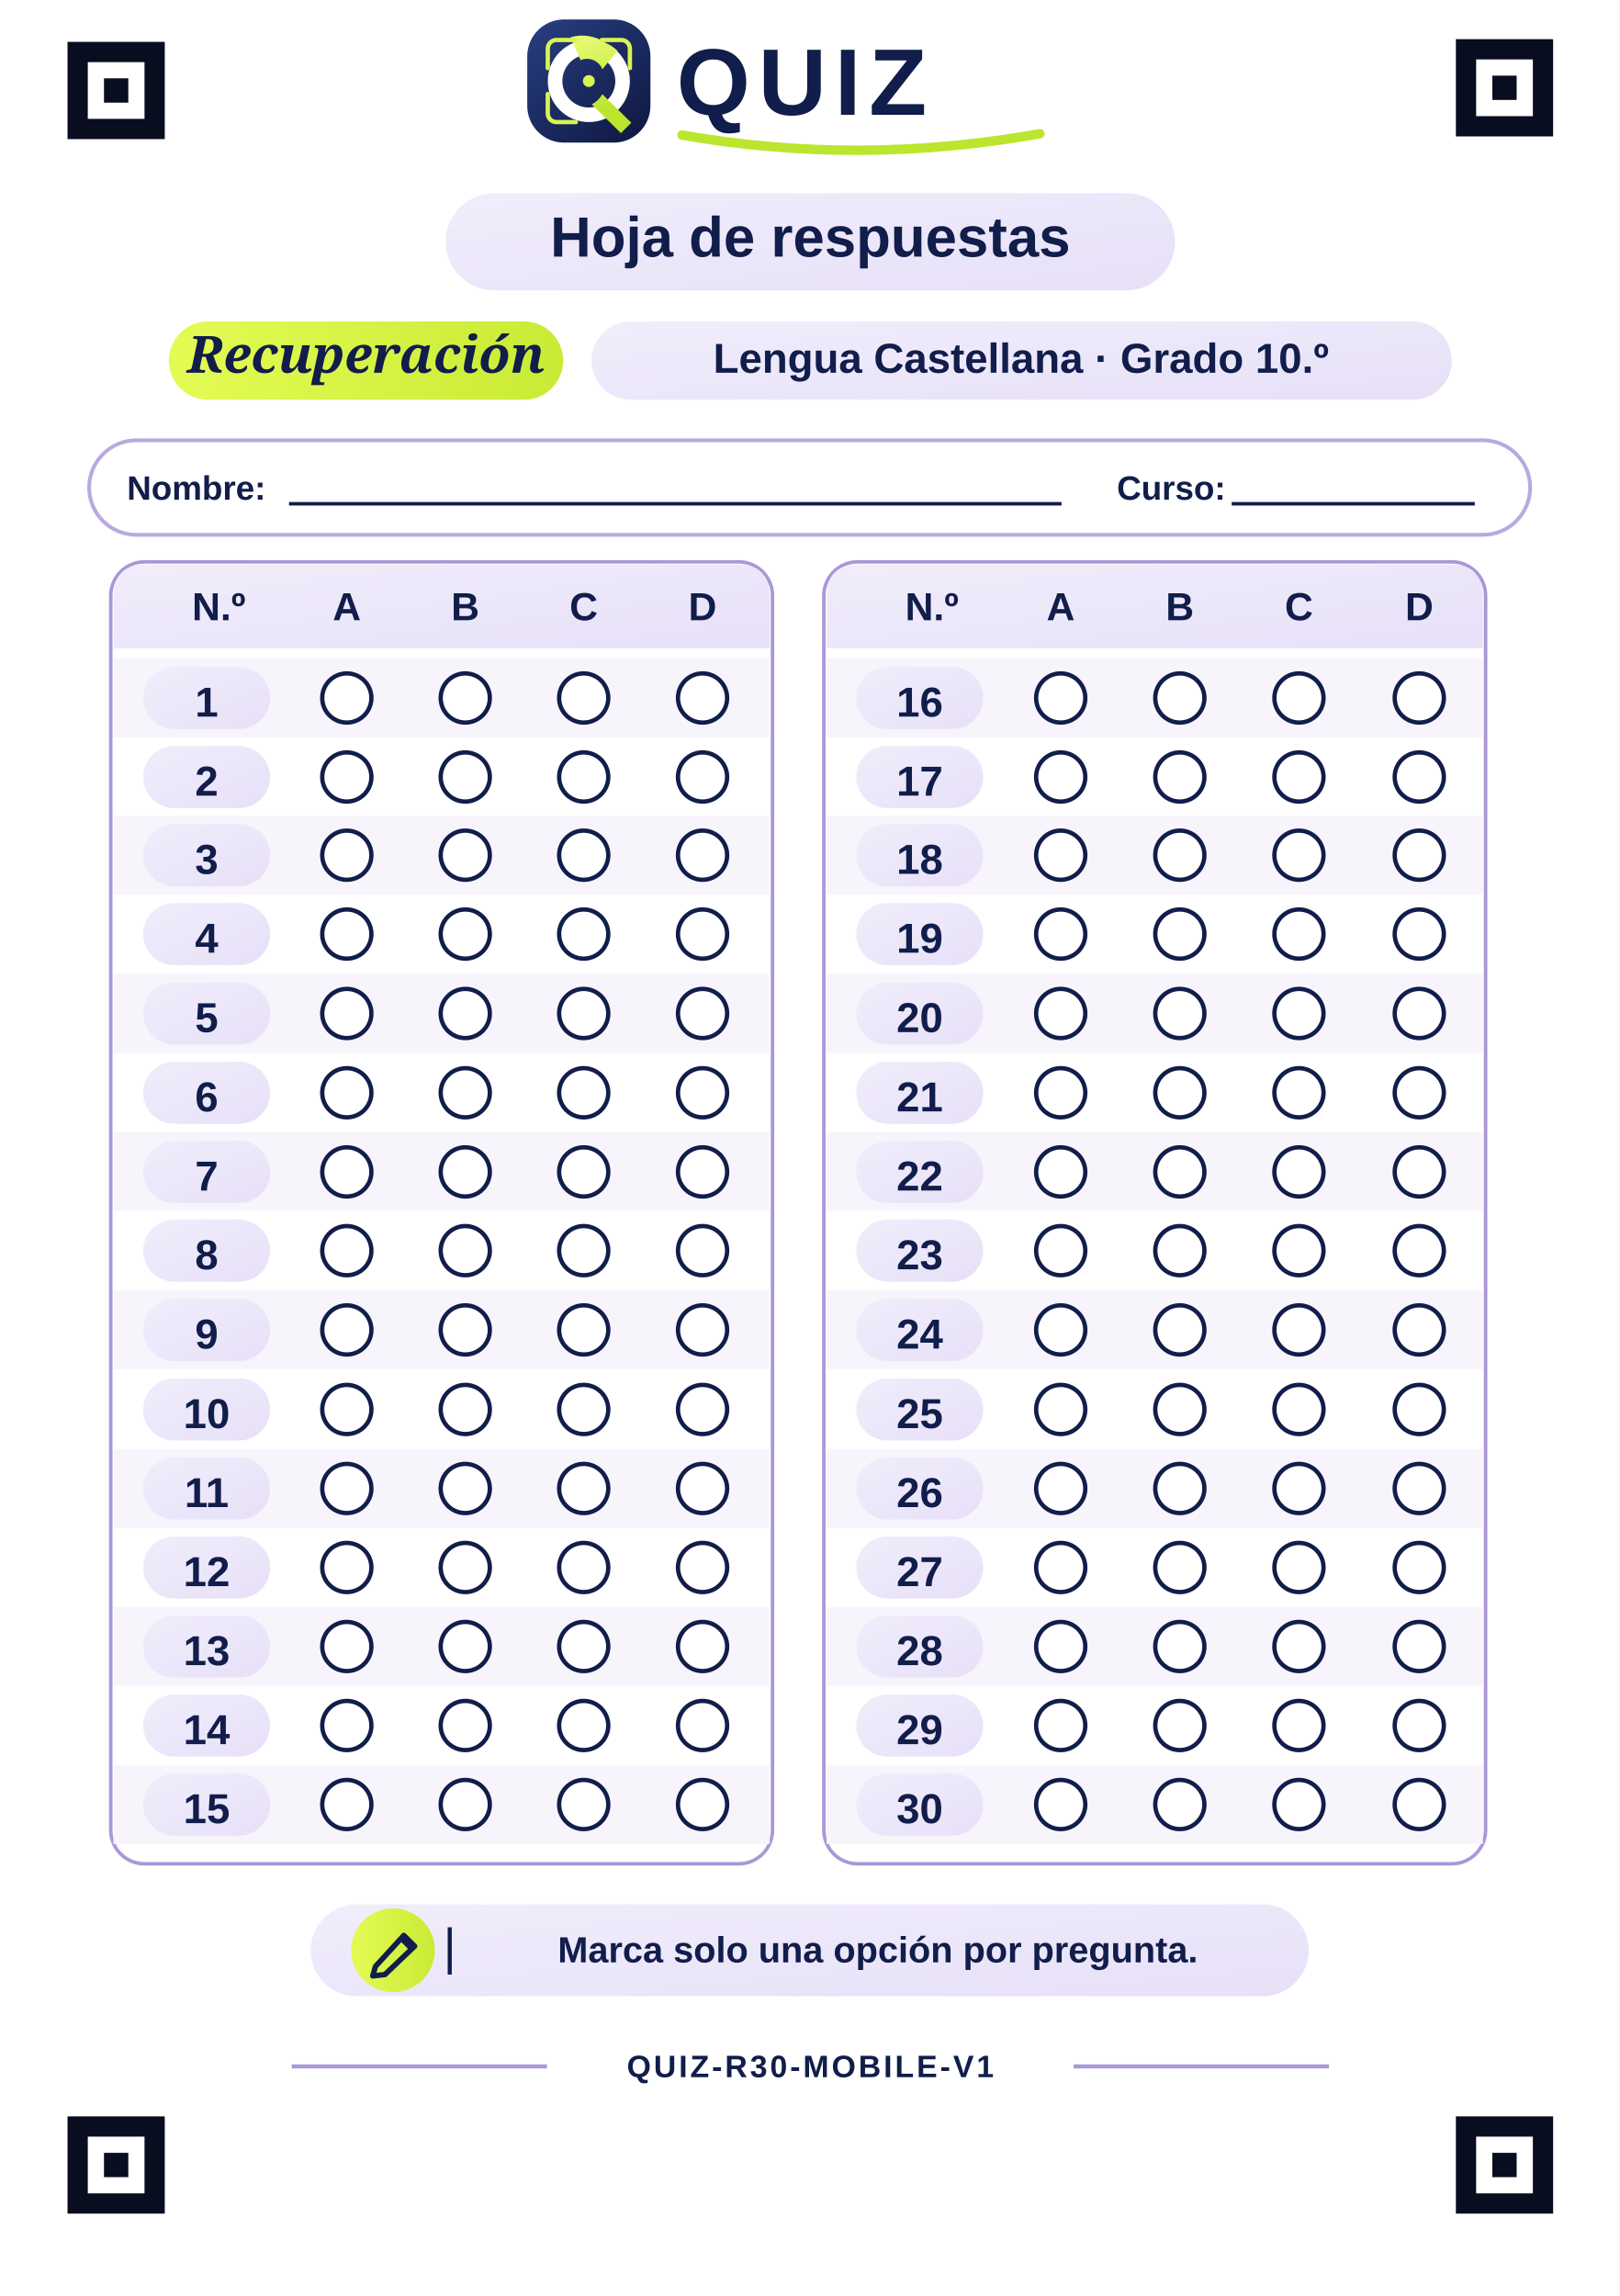
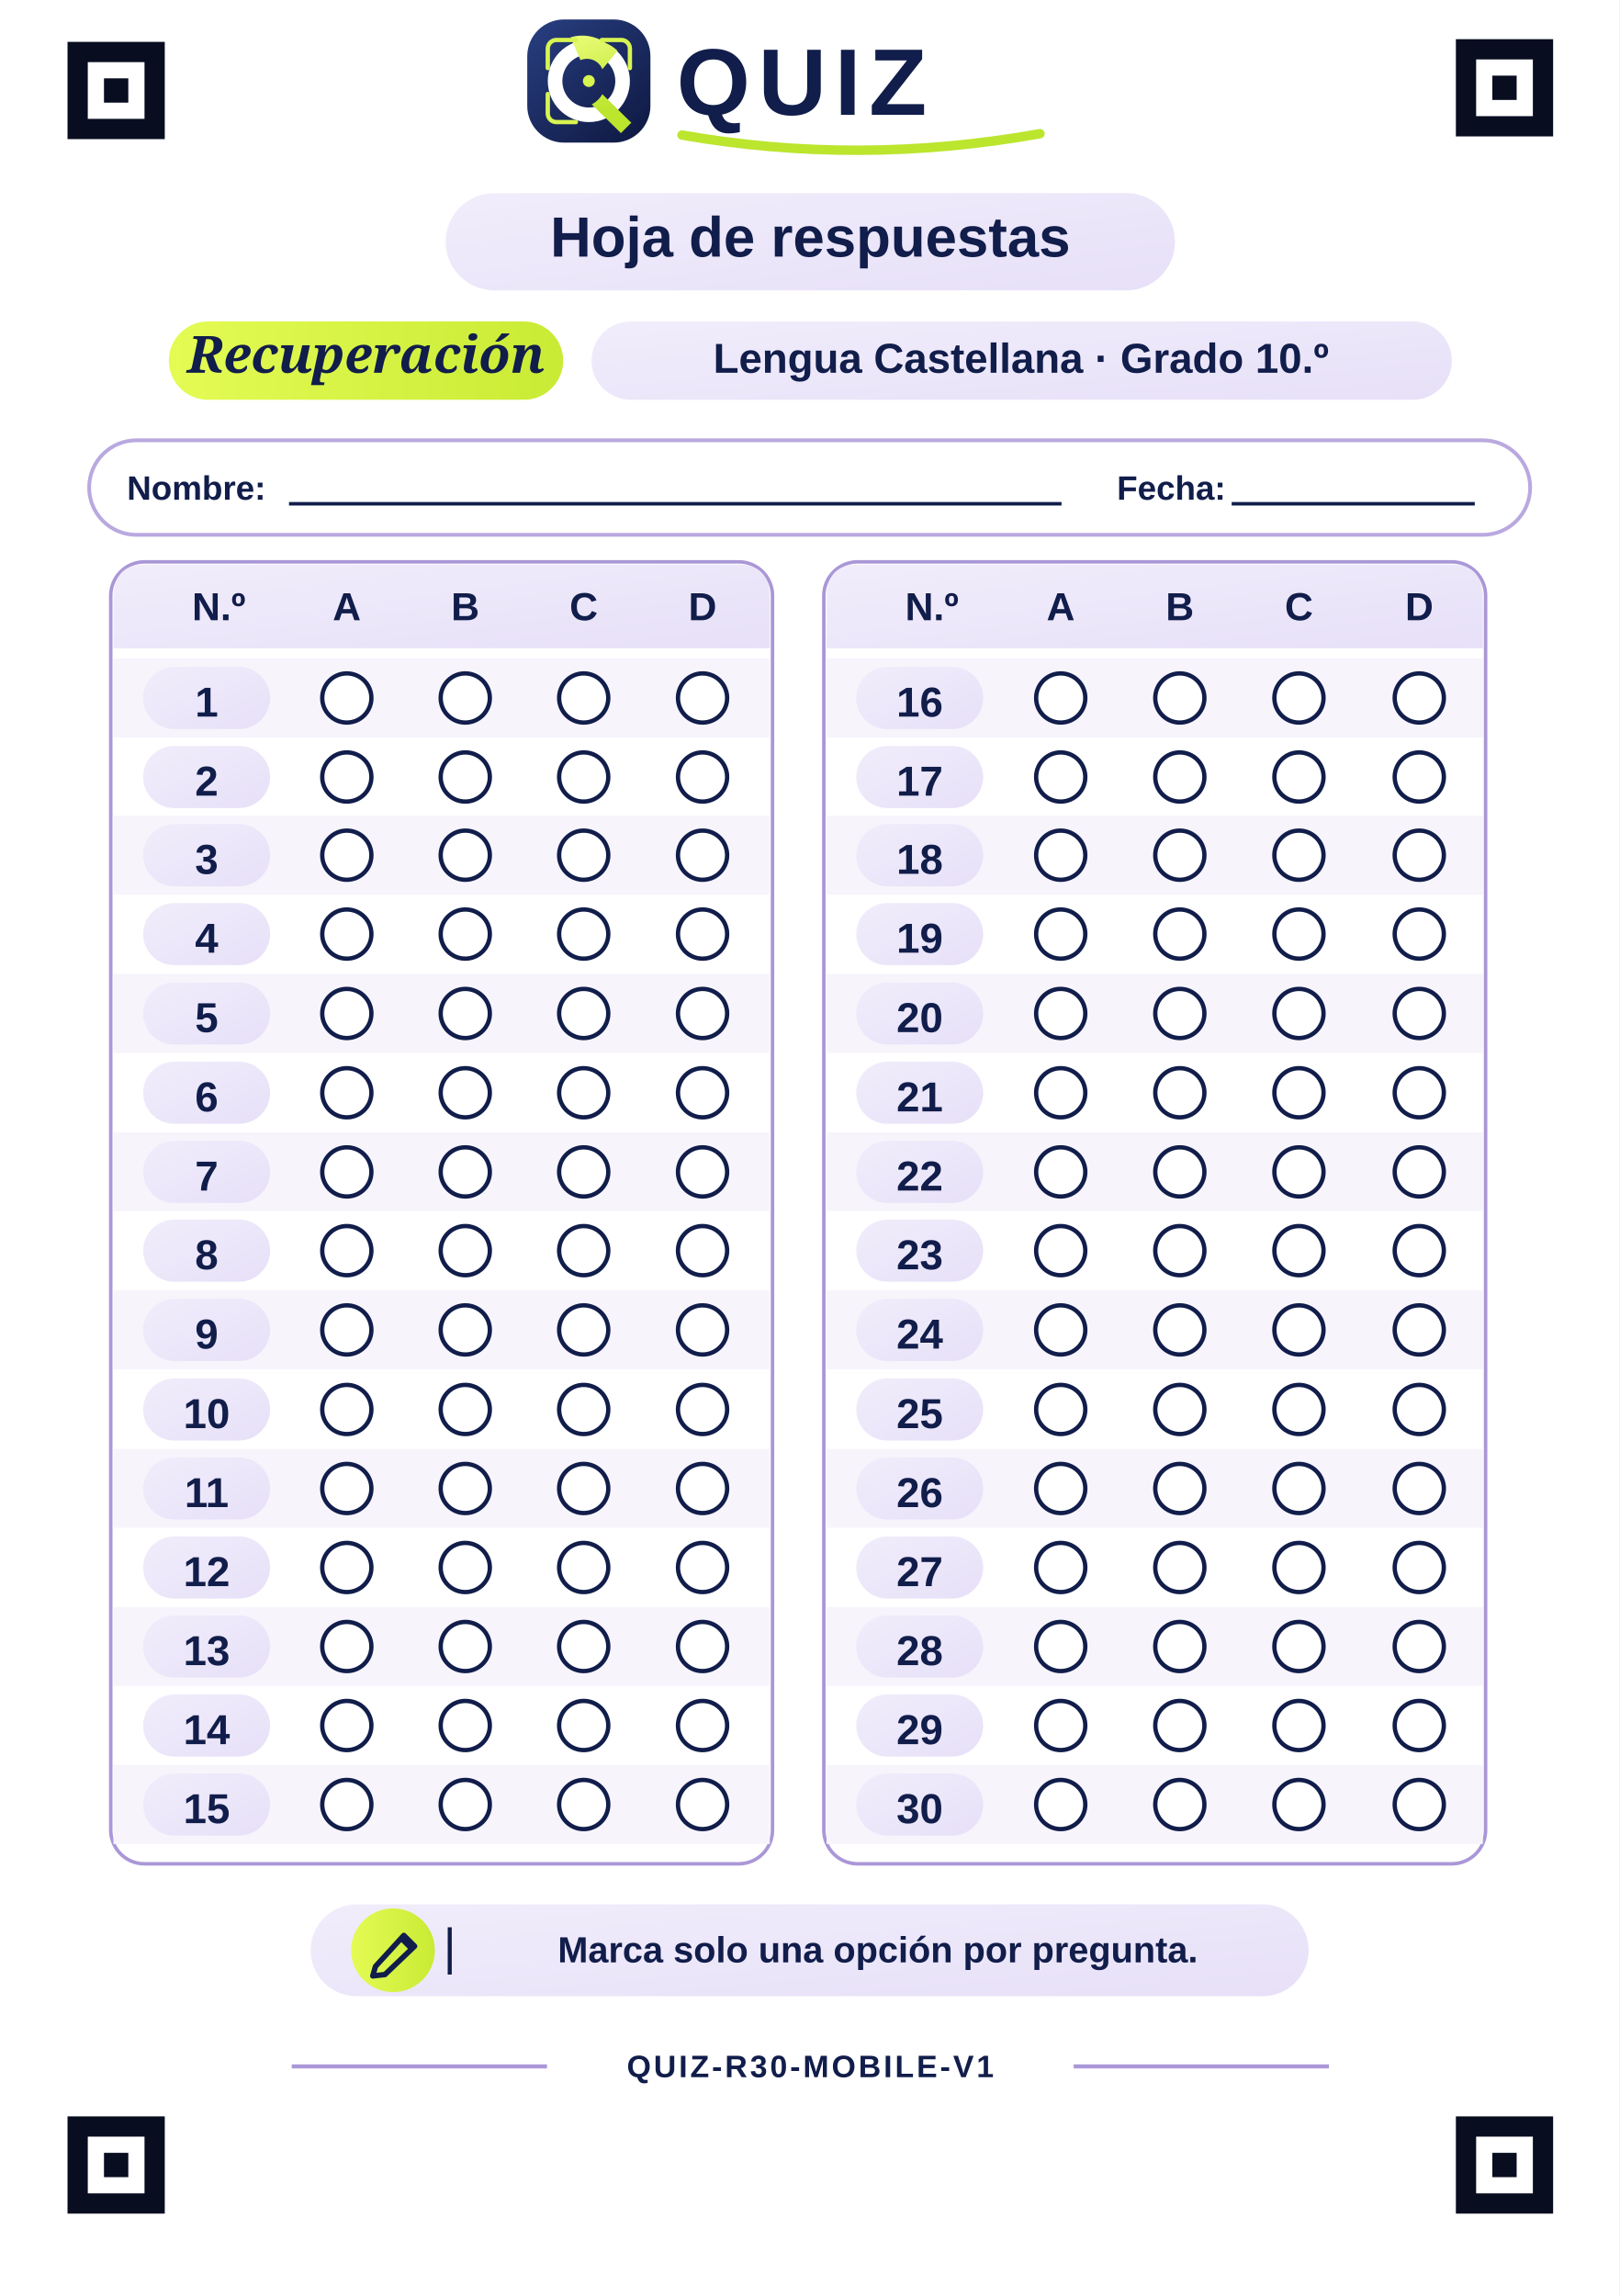
<svg xmlns="http://www.w3.org/2000/svg" width="1199" height="1700" viewBox="0 0 1199 1700" role="img" aria-labelledby="title desc">
  <rect width="1199" height="1700" fill="#ffffff" />
  <defs>
    <linearGradient id="lav" x1="0" y1="0" x2="1" y2="1">
      <stop stop-color="#f1edfb" />
      <stop offset="1" stop-color="#e7e0f8" />
    </linearGradient>
    <linearGradient id="lime" x1="0" y1="0" x2="1" y2="0">
      <stop stop-color="#e4fb54" />
      <stop offset="1" stop-color="#c9eb35" />
    </linearGradient>
    <style>
    .navy{fill:#111d4a} .muted{fill:#5d6578} .title{font-family:Arial,Helvetica,sans-serif;font-weight:800;fill:#111d4a}
    .small{font-family:Arial,Helvetica,sans-serif;font-weight:600;fill:#111d4a}
    .qnum{font-family:Arial,Helvetica,sans-serif;font-size:31px;font-weight:800;fill:#111d4a;text-anchor:middle;dominant-baseline:middle}
    .colhead{font-family:Arial,Helvetica,sans-serif;font-size:29px;font-weight:800;fill:#111d4a;text-anchor:middle;dominant-baseline:middle}
    .bubble{fill:#fff;stroke:#111d4a;stroke-width:3.2}
  </style>
  </defs>
  <g>
    <rect x="50" y="31" width="72" height="72" fill="#080d20" />
    <rect x="65" y="46" width="42" height="42" fill="#fff" />
    <rect x="77" y="58" width="18" height="18" fill="#080d20" />
  </g>
  <g>
    <rect x="1078" y="29" width="72" height="72" fill="#080d20" />
    <rect x="1093" y="44" width="42" height="42" fill="#fff" />
    <rect x="1105" y="56" width="18" height="18" fill="#080d20" />
  </g>
  <g>
    <rect x="50" y="1567" width="72" height="72" fill="#080d20" />
    <rect x="65" y="1582" width="42" height="42" fill="#fff" />
    <rect x="77" y="1594" width="18" height="18" fill="#080d20" />
  </g>
  <g>
    <rect x="1078" y="1567" width="72" height="72" fill="#080d20" />
    <rect x="1093" y="1582" width="42" height="42" fill="#fff" />
    <rect x="1105" y="1594" width="18" height="18" fill="#080d20" />
  </g>
  <g transform="translate(388 12)">
    <svg x="0" y="0" width="96" height="96" viewBox="0 0 120 120" aria-label="Logotipo QUIZ">
      <defs>
        <linearGradient id="quizMarkNavy" x1="18" y1="12" x2="103" y2="110" gradientUnits="userSpaceOnUse">
          <stop stop-color="#263B7B" />
          <stop offset="1" stop-color="#101B46" />
        </linearGradient>
        <linearGradient id="quizMarkLime" x1="72" y1="10" x2="98" y2="78" gradientUnits="userSpaceOnUse">
          <stop stop-color="#E8FB76" />
          <stop offset="1" stop-color="#BCE52E" />
        </linearGradient>
      </defs>
      <rect x="3" y="3" width="114" height="114" rx="34" fill="url(#quizMarkNavy)" />
      <path d="M60 22c-20.99 0-38 17.01-38 38s17.01 38 38 38 38-17.01 38-38S80.99 22 60 22Zm0 13.5c13.53 0 24.5 10.97 24.5 24.5S73.53 84.5 60 84.5 35.5 73.53 35.5 60 46.47 35.5 60 35.5Z" fill="#fff" />
      <path d="M75.7 24.8a38 38 0 0 1 10.9 7.2L72.5 49.1a15.2 15.2 0 0 0-20.2-8.4l-9.2-21.2a38 38 0 0 1 32.6 5.3Z" fill="url(#quizMarkLime)" />
      <path d="m72.5 72.2 26.8 26.4-9.6 9.6-27-26.6a24.4 24.4 0 0 0 9.8-9.4Z" fill="url(#quizMarkLime)" />
      <path d="M22 48V30a8 8 0 0 1 8-8h18M98 48V30a8 8 0 0 0-8-8H72M22 72v18a8 8 0 0 0 8 8h18" fill="none" stroke="#D8F451" stroke-width="4" stroke-linecap="round" />
      <circle cx="60" cy="60" r="5.5" fill="#D8F451" />
    </svg>
    <text x="113" y="73" font-family="Arial Black,Arial,Helvetica,sans-serif" font-size="70" font-weight="900" letter-spacing="6" fill="#111d4a">QUIZ</text>
    <path d="M117 88 Q248 111 382 87" fill="none" stroke="#BCE52E" stroke-width="7" stroke-linecap="round" />
  </g>
  <rect x="330" y="143" width="540" height="72" rx="36" fill="url(#lav)" />
  <text x="600" y="190" class="title" font-size="42" text-anchor="middle">Hoja de respuestas</text>
  <rect id="sheetTypePill" x="125" y="238" width="292" height="58" rx="29" fill="url(#lime)" />
  <text id="sheetTypeLabel" x="271" y="276" font-family="Georgia,serif" font-size="38" font-style="italic" font-weight="700" fill="#111d4a" text-anchor="middle">Recuperación</text>
  <rect x="438" y="238" width="637" height="58" rx="29" fill="url(#lav)" />
  <text id="sheetSubjectLine" x="756" y="276" class="small" font-size="31" text-anchor="middle">Lengua Castellana · Grado 10.º</text>
  <rect x="66" y="326" width="1067" height="70" rx="35" fill="#fff" stroke="#b9a9df" stroke-width="2.8" />
  <text x="94" y="370" class="title" font-size="25">Nombre:</text>
  <line x1="214" y1="373" x2="786" y2="373" stroke="#111d4a" stroke-width="2.6" />
-   <text x="827" y="370" class="title" font-size="25">Curso:</text>
+   <text x="827" y="370" class="title" font-size="25">Fecha:</text>
  <line x1="912" y1="373" x2="1092" y2="373" stroke="#111d4a" stroke-width="2.6" />
  <rect x="82" y="416" width="490" height="964" rx="25" fill="#fff" stroke="#aa97d7" stroke-width="2.6" />
  <path d="M107 418 H547 Q570 418 570 443 V480 H84 V443 Q84 418 107 418Z" fill="url(#lav)" />
  <rect x="610" y="416" width="490" height="964" rx="25" fill="#fff" stroke="#aa97d7" stroke-width="2.6" />
  <path d="M635 418 H1075 Q1098 418 1098 443 V480 H612 V443 Q612 418 635 418Z" fill="url(#lav)" />
  <text x="162" y="451" class="colhead">N.º</text>
  <text x="256.8" y="451" class="colhead">A</text>
  <text x="344.5" y="451" class="colhead">B</text>
  <text x="432.2" y="451" class="colhead">C</text>
  <text x="520.2" y="451" class="colhead">D</text>
  <text x="690" y="451" class="colhead">N.º</text>
  <text x="785.4" y="451" class="colhead">A</text>
  <text x="873.6" y="451" class="colhead">B</text>
  <text x="961.8" y="451" class="colhead">C</text>
  <text x="1050.9" y="451" class="colhead">D</text>
  <rect x="84" y="487.55" width="486" height="58.5" fill="#f7f4fc" />
  <rect x="106" y="493.8" width="94" height="46" rx="23" fill="url(#lav)" />
  <text x="153" y="516.8" dy="5" class="qnum">1</text>
  <circle cx="256.8" cy="516.8" r="18.2" class="bubble" />
  <circle cx="344.5" cy="516.8" r="18.2" class="bubble" />
  <circle cx="432.2" cy="516.8" r="18.2" class="bubble" />
  <circle cx="520.2" cy="516.8" r="18.2" class="bubble" />
  <rect x="84" y="546.05" width="486" height="58.5" fill="#ffffff" />
  <rect x="106" y="552.3" width="94" height="46" rx="23" fill="url(#lav)" />
  <text x="153" y="575.3" dy="5" class="qnum">2</text>
  <circle cx="256.8" cy="575.3" r="18.2" class="bubble" />
  <circle cx="344.5" cy="575.3" r="18.2" class="bubble" />
  <circle cx="432.2" cy="575.3" r="18.2" class="bubble" />
  <circle cx="520.2" cy="575.3" r="18.2" class="bubble" />
  <rect x="84" y="603.95" width="486" height="58.5" fill="#f7f4fc" />
  <rect x="106" y="610.2" width="94" height="46" rx="23" fill="url(#lav)" />
  <text x="153" y="633.2" dy="5" class="qnum">3</text>
  <circle cx="256.8" cy="633.2" r="18.2" class="bubble" />
  <circle cx="344.5" cy="633.2" r="18.2" class="bubble" />
  <circle cx="432.2" cy="633.2" r="18.2" class="bubble" />
  <circle cx="520.2" cy="633.2" r="18.2" class="bubble" />
  <rect x="84" y="662.35" width="486" height="58.5" fill="#ffffff" />
  <rect x="106" y="668.6" width="94" height="46" rx="23" fill="url(#lav)" />
  <text x="153" y="691.6" dy="5" class="qnum">4</text>
  <circle cx="256.8" cy="691.6" r="18.2" class="bubble" />
  <circle cx="344.5" cy="691.6" r="18.2" class="bubble" />
  <circle cx="432.2" cy="691.6" r="18.2" class="bubble" />
  <circle cx="520.2" cy="691.6" r="18.2" class="bubble" />
  <rect x="84" y="721.15" width="486" height="58.5" fill="#f7f4fc" />
  <rect x="106" y="727.4" width="94" height="46" rx="23" fill="url(#lav)" />
  <text x="153" y="750.4" dy="5" class="qnum">5</text>
  <circle cx="256.8" cy="750.4" r="18.2" class="bubble" />
  <circle cx="344.5" cy="750.4" r="18.2" class="bubble" />
  <circle cx="432.2" cy="750.4" r="18.2" class="bubble" />
  <circle cx="520.2" cy="750.4" r="18.2" class="bubble" />
  <rect x="84" y="779.85" width="486" height="58.5" fill="#ffffff" />
  <rect x="106" y="786.1" width="94" height="46" rx="23" fill="url(#lav)" />
  <text x="153" y="809.1" dy="5" class="qnum">6</text>
  <circle cx="256.8" cy="809.1" r="18.2" class="bubble" />
  <circle cx="344.5" cy="809.1" r="18.2" class="bubble" />
  <circle cx="432.2" cy="809.1" r="18.2" class="bubble" />
  <circle cx="520.2" cy="809.1" r="18.2" class="bubble" />
  <rect x="84" y="838.45" width="486" height="58.5" fill="#f7f4fc" />
  <rect x="106" y="844.7" width="94" height="46" rx="23" fill="url(#lav)" />
  <text x="153" y="867.7" dy="5" class="qnum">7</text>
  <circle cx="256.8" cy="867.7" r="18.2" class="bubble" />
  <circle cx="344.5" cy="867.7" r="18.2" class="bubble" />
  <circle cx="432.2" cy="867.7" r="18.2" class="bubble" />
  <circle cx="520.2" cy="867.7" r="18.2" class="bubble" />
  <rect x="84" y="896.75" width="486" height="58.5" fill="#ffffff" />
  <rect x="106" y="903" width="94" height="46" rx="23" fill="url(#lav)" />
  <text x="153" y="926" dy="5" class="qnum">8</text>
  <circle cx="256.8" cy="926" r="18.2" class="bubble" />
  <circle cx="344.5" cy="926" r="18.2" class="bubble" />
  <circle cx="432.2" cy="926" r="18.2" class="bubble" />
  <circle cx="520.2" cy="926" r="18.2" class="bubble" />
  <rect x="84" y="955.45" width="486" height="58.5" fill="#f7f4fc" />
  <rect x="106" y="961.7" width="94" height="46" rx="23" fill="url(#lav)" />
  <text x="153" y="984.7" dy="5" class="qnum">9</text>
  <circle cx="256.8" cy="984.7" r="18.2" class="bubble" />
  <circle cx="344.5" cy="984.7" r="18.2" class="bubble" />
  <circle cx="432.2" cy="984.7" r="18.2" class="bubble" />
  <circle cx="520.2" cy="984.7" r="18.2" class="bubble" />
  <rect x="84" y="1014.35" width="486" height="58.5" fill="#ffffff" />
  <rect x="106" y="1020.6" width="94" height="46" rx="23" fill="url(#lav)" />
  <text x="153" y="1043.6" dy="5" class="qnum">10</text>
  <circle cx="256.8" cy="1043.6" r="18.2" class="bubble" />
  <circle cx="344.5" cy="1043.6" r="18.2" class="bubble" />
  <circle cx="432.2" cy="1043.6" r="18.2" class="bubble" />
  <circle cx="520.2" cy="1043.6" r="18.2" class="bubble" />
  <rect x="84" y="1072.85" width="486" height="58.5" fill="#f7f4fc" />
  <rect x="106" y="1079.1" width="94" height="46" rx="23" fill="url(#lav)" />
  <text x="153" y="1102.1" dy="5" class="qnum">11</text>
  <circle cx="256.8" cy="1102.1" r="18.2" class="bubble" />
  <circle cx="344.5" cy="1102.1" r="18.2" class="bubble" />
  <circle cx="432.2" cy="1102.1" r="18.2" class="bubble" />
  <circle cx="520.2" cy="1102.1" r="18.2" class="bubble" />
  <rect x="84" y="1131.35" width="486" height="58.5" fill="#ffffff" />
  <rect x="106" y="1137.6" width="94" height="46" rx="23" fill="url(#lav)" />
  <text x="153" y="1160.6" dy="5" class="qnum">12</text>
  <circle cx="256.8" cy="1160.6" r="18.2" class="bubble" />
  <circle cx="344.5" cy="1160.6" r="18.2" class="bubble" />
  <circle cx="432.2" cy="1160.6" r="18.2" class="bubble" />
  <circle cx="520.2" cy="1160.6" r="18.2" class="bubble" />
  <rect x="84" y="1189.85" width="486" height="58.5" fill="#f7f4fc" />
  <rect x="106" y="1196.1" width="94" height="46" rx="23" fill="url(#lav)" />
  <text x="153" y="1219.1" dy="5" class="qnum">13</text>
  <circle cx="256.8" cy="1219.1" r="18.2" class="bubble" />
  <circle cx="344.5" cy="1219.1" r="18.2" class="bubble" />
  <circle cx="432.2" cy="1219.1" r="18.2" class="bubble" />
  <circle cx="520.2" cy="1219.1" r="18.2" class="bubble" />
  <rect x="84" y="1248.35" width="486" height="58.5" fill="#ffffff" />
  <rect x="106" y="1254.6" width="94" height="46" rx="23" fill="url(#lav)" />
  <text x="153" y="1277.6" dy="5" class="qnum">14</text>
  <circle cx="256.8" cy="1277.6" r="18.2" class="bubble" />
  <circle cx="344.5" cy="1277.6" r="18.2" class="bubble" />
  <circle cx="432.2" cy="1277.6" r="18.2" class="bubble" />
  <circle cx="520.2" cy="1277.6" r="18.2" class="bubble" />
  <rect x="84" y="1306.85" width="486" height="58.5" fill="#f7f4fc" />
  <rect x="106" y="1313.1" width="94" height="46" rx="23" fill="url(#lav)" />
  <text x="153" y="1336.1" dy="5" class="qnum">15</text>
  <circle cx="256.8" cy="1336.1" r="18.2" class="bubble" />
  <circle cx="344.5" cy="1336.1" r="18.2" class="bubble" />
  <circle cx="432.2" cy="1336.1" r="18.2" class="bubble" />
  <circle cx="520.2" cy="1336.1" r="18.2" class="bubble" />
  <rect x="612" y="487.55" width="486" height="58.5" fill="#f7f4fc" />
  <rect x="634" y="493.8" width="94" height="46" rx="23" fill="url(#lav)" />
  <text x="681" y="516.8" dy="5" class="qnum">16</text>
  <circle cx="785.4" cy="516.8" r="18.2" class="bubble" />
  <circle cx="873.6" cy="516.8" r="18.2" class="bubble" />
  <circle cx="961.8" cy="516.8" r="18.2" class="bubble" />
  <circle cx="1050.9" cy="516.8" r="18.2" class="bubble" />
  <rect x="612" y="546.05" width="486" height="58.5" fill="#ffffff" />
  <rect x="634" y="552.3" width="94" height="46" rx="23" fill="url(#lav)" />
  <text x="681" y="575.3" dy="5" class="qnum">17</text>
  <circle cx="785.4" cy="575.3" r="18.2" class="bubble" />
  <circle cx="873.6" cy="575.3" r="18.2" class="bubble" />
  <circle cx="961.8" cy="575.3" r="18.2" class="bubble" />
  <circle cx="1050.9" cy="575.3" r="18.2" class="bubble" />
  <rect x="612" y="603.95" width="486" height="58.5" fill="#f7f4fc" />
  <rect x="634" y="610.2" width="94" height="46" rx="23" fill="url(#lav)" />
  <text x="681" y="633.2" dy="5" class="qnum">18</text>
  <circle cx="785.4" cy="633.2" r="18.2" class="bubble" />
  <circle cx="873.6" cy="633.2" r="18.2" class="bubble" />
  <circle cx="961.8" cy="633.2" r="18.2" class="bubble" />
  <circle cx="1050.9" cy="633.2" r="18.2" class="bubble" />
  <rect x="612" y="662.35" width="486" height="58.5" fill="#ffffff" />
  <rect x="634" y="668.6" width="94" height="46" rx="23" fill="url(#lav)" />
  <text x="681" y="691.6" dy="5" class="qnum">19</text>
  <circle cx="785.4" cy="691.6" r="18.2" class="bubble" />
  <circle cx="873.6" cy="691.6" r="18.2" class="bubble" />
  <circle cx="961.8" cy="691.6" r="18.2" class="bubble" />
  <circle cx="1050.9" cy="691.6" r="18.2" class="bubble" />
  <rect x="612" y="721.15" width="486" height="58.5" fill="#f7f4fc" />
  <rect x="634" y="727.4" width="94" height="46" rx="23" fill="url(#lav)" />
  <text x="681" y="750.4" dy="5" class="qnum">20</text>
  <circle cx="785.4" cy="750.4" r="18.2" class="bubble" />
  <circle cx="873.6" cy="750.4" r="18.2" class="bubble" />
  <circle cx="961.8" cy="750.4" r="18.2" class="bubble" />
  <circle cx="1050.9" cy="750.4" r="18.2" class="bubble" />
  <rect x="612" y="779.85" width="486" height="58.5" fill="#ffffff" />
  <rect x="634" y="786.1" width="94" height="46" rx="23" fill="url(#lav)" />
  <text x="681" y="809.1" dy="5" class="qnum">21</text>
  <circle cx="785.4" cy="809.1" r="18.2" class="bubble" />
  <circle cx="873.6" cy="809.1" r="18.2" class="bubble" />
  <circle cx="961.8" cy="809.1" r="18.2" class="bubble" />
  <circle cx="1050.9" cy="809.1" r="18.2" class="bubble" />
  <rect x="612" y="838.45" width="486" height="58.5" fill="#f7f4fc" />
  <rect x="634" y="844.7" width="94" height="46" rx="23" fill="url(#lav)" />
  <text x="681" y="867.7" dy="5" class="qnum">22</text>
  <circle cx="785.4" cy="867.7" r="18.2" class="bubble" />
  <circle cx="873.6" cy="867.7" r="18.2" class="bubble" />
  <circle cx="961.8" cy="867.7" r="18.2" class="bubble" />
  <circle cx="1050.9" cy="867.7" r="18.2" class="bubble" />
  <rect x="612" y="896.75" width="486" height="58.5" fill="#ffffff" />
  <rect x="634" y="903" width="94" height="46" rx="23" fill="url(#lav)" />
  <text x="681" y="926" dy="5" class="qnum">23</text>
  <circle cx="785.4" cy="926" r="18.2" class="bubble" />
  <circle cx="873.6" cy="926" r="18.2" class="bubble" />
  <circle cx="961.8" cy="926" r="18.2" class="bubble" />
  <circle cx="1050.9" cy="926" r="18.2" class="bubble" />
  <rect x="612" y="955.45" width="486" height="58.5" fill="#f7f4fc" />
  <rect x="634" y="961.7" width="94" height="46" rx="23" fill="url(#lav)" />
  <text x="681" y="984.7" dy="5" class="qnum">24</text>
  <circle cx="785.4" cy="984.7" r="18.2" class="bubble" />
  <circle cx="873.6" cy="984.7" r="18.2" class="bubble" />
  <circle cx="961.8" cy="984.7" r="18.2" class="bubble" />
  <circle cx="1050.9" cy="984.7" r="18.2" class="bubble" />
  <rect x="612" y="1014.35" width="486" height="58.5" fill="#ffffff" />
  <rect x="634" y="1020.6" width="94" height="46" rx="23" fill="url(#lav)" />
  <text x="681" y="1043.6" dy="5" class="qnum">25</text>
  <circle cx="785.4" cy="1043.6" r="18.2" class="bubble" />
  <circle cx="873.6" cy="1043.6" r="18.2" class="bubble" />
  <circle cx="961.8" cy="1043.6" r="18.2" class="bubble" />
  <circle cx="1050.9" cy="1043.6" r="18.2" class="bubble" />
  <rect x="612" y="1072.85" width="486" height="58.5" fill="#f7f4fc" />
  <rect x="634" y="1079.1" width="94" height="46" rx="23" fill="url(#lav)" />
  <text x="681" y="1102.1" dy="5" class="qnum">26</text>
  <circle cx="785.4" cy="1102.1" r="18.2" class="bubble" />
  <circle cx="873.6" cy="1102.1" r="18.2" class="bubble" />
  <circle cx="961.8" cy="1102.1" r="18.2" class="bubble" />
  <circle cx="1050.9" cy="1102.1" r="18.2" class="bubble" />
  <rect x="612" y="1131.35" width="486" height="58.5" fill="#ffffff" />
  <rect x="634" y="1137.6" width="94" height="46" rx="23" fill="url(#lav)" />
  <text x="681" y="1160.6" dy="5" class="qnum">27</text>
  <circle cx="785.4" cy="1160.6" r="18.2" class="bubble" />
  <circle cx="873.6" cy="1160.6" r="18.2" class="bubble" />
  <circle cx="961.8" cy="1160.6" r="18.2" class="bubble" />
  <circle cx="1050.9" cy="1160.6" r="18.2" class="bubble" />
  <rect x="612" y="1189.85" width="486" height="58.5" fill="#f7f4fc" />
  <rect x="634" y="1196.1" width="94" height="46" rx="23" fill="url(#lav)" />
  <text x="681" y="1219.1" dy="5" class="qnum">28</text>
  <circle cx="785.4" cy="1219.1" r="18.2" class="bubble" />
  <circle cx="873.6" cy="1219.1" r="18.2" class="bubble" />
  <circle cx="961.8" cy="1219.1" r="18.2" class="bubble" />
  <circle cx="1050.9" cy="1219.1" r="18.2" class="bubble" />
  <rect x="612" y="1248.35" width="486" height="58.5" fill="#ffffff" />
  <rect x="634" y="1254.6" width="94" height="46" rx="23" fill="url(#lav)" />
  <text x="681" y="1277.6" dy="5" class="qnum">29</text>
  <circle cx="785.4" cy="1277.6" r="18.2" class="bubble" />
  <circle cx="873.6" cy="1277.6" r="18.2" class="bubble" />
  <circle cx="961.8" cy="1277.6" r="18.2" class="bubble" />
  <circle cx="1050.9" cy="1277.6" r="18.2" class="bubble" />
  <rect x="612" y="1306.85" width="486" height="58.5" fill="#f7f4fc" />
  <rect x="634" y="1313.1" width="94" height="46" rx="23" fill="url(#lav)" />
  <text x="681" y="1336.1" dy="5" class="qnum">30</text>
  <circle cx="785.4" cy="1336.1" r="18.2" class="bubble" />
  <circle cx="873.6" cy="1336.1" r="18.2" class="bubble" />
  <circle cx="961.8" cy="1336.1" r="18.2" class="bubble" />
  <circle cx="1050.9" cy="1336.1" r="18.2" class="bubble" />
  <rect x="230" y="1410" width="739" height="68" rx="34" fill="url(#lav)" />
  <circle cx="291" cy="1444" r="31" fill="url(#lime)" />
  <path d="M278 1456 L299 1433 L307 1441 L285 1462 L276 1463Z" fill="none" stroke="#111d4a" stroke-width="4" stroke-linejoin="round" />
  <path d="M297 1435 L304 1442" stroke="#111d4a" stroke-width="4" />
  <line x1="333" y1="1427" x2="333" y2="1462" stroke="#111d4a" stroke-width="3" />
  <text x="650" y="1453" class="title" font-size="27" text-anchor="middle">Marca solo una opción por pregunta.</text>
  <line x1="216" y1="1530" x2="405" y2="1530" stroke="#aa97d7" stroke-width="3" />
  <text x="600" y="1538" class="title" font-size="23" text-anchor="middle" letter-spacing="2">QUIZ-R30-MOBILE-V1</text>
  <line x1="795" y1="1530" x2="984" y2="1530" stroke="#aa97d7" stroke-width="3" />
</svg>
